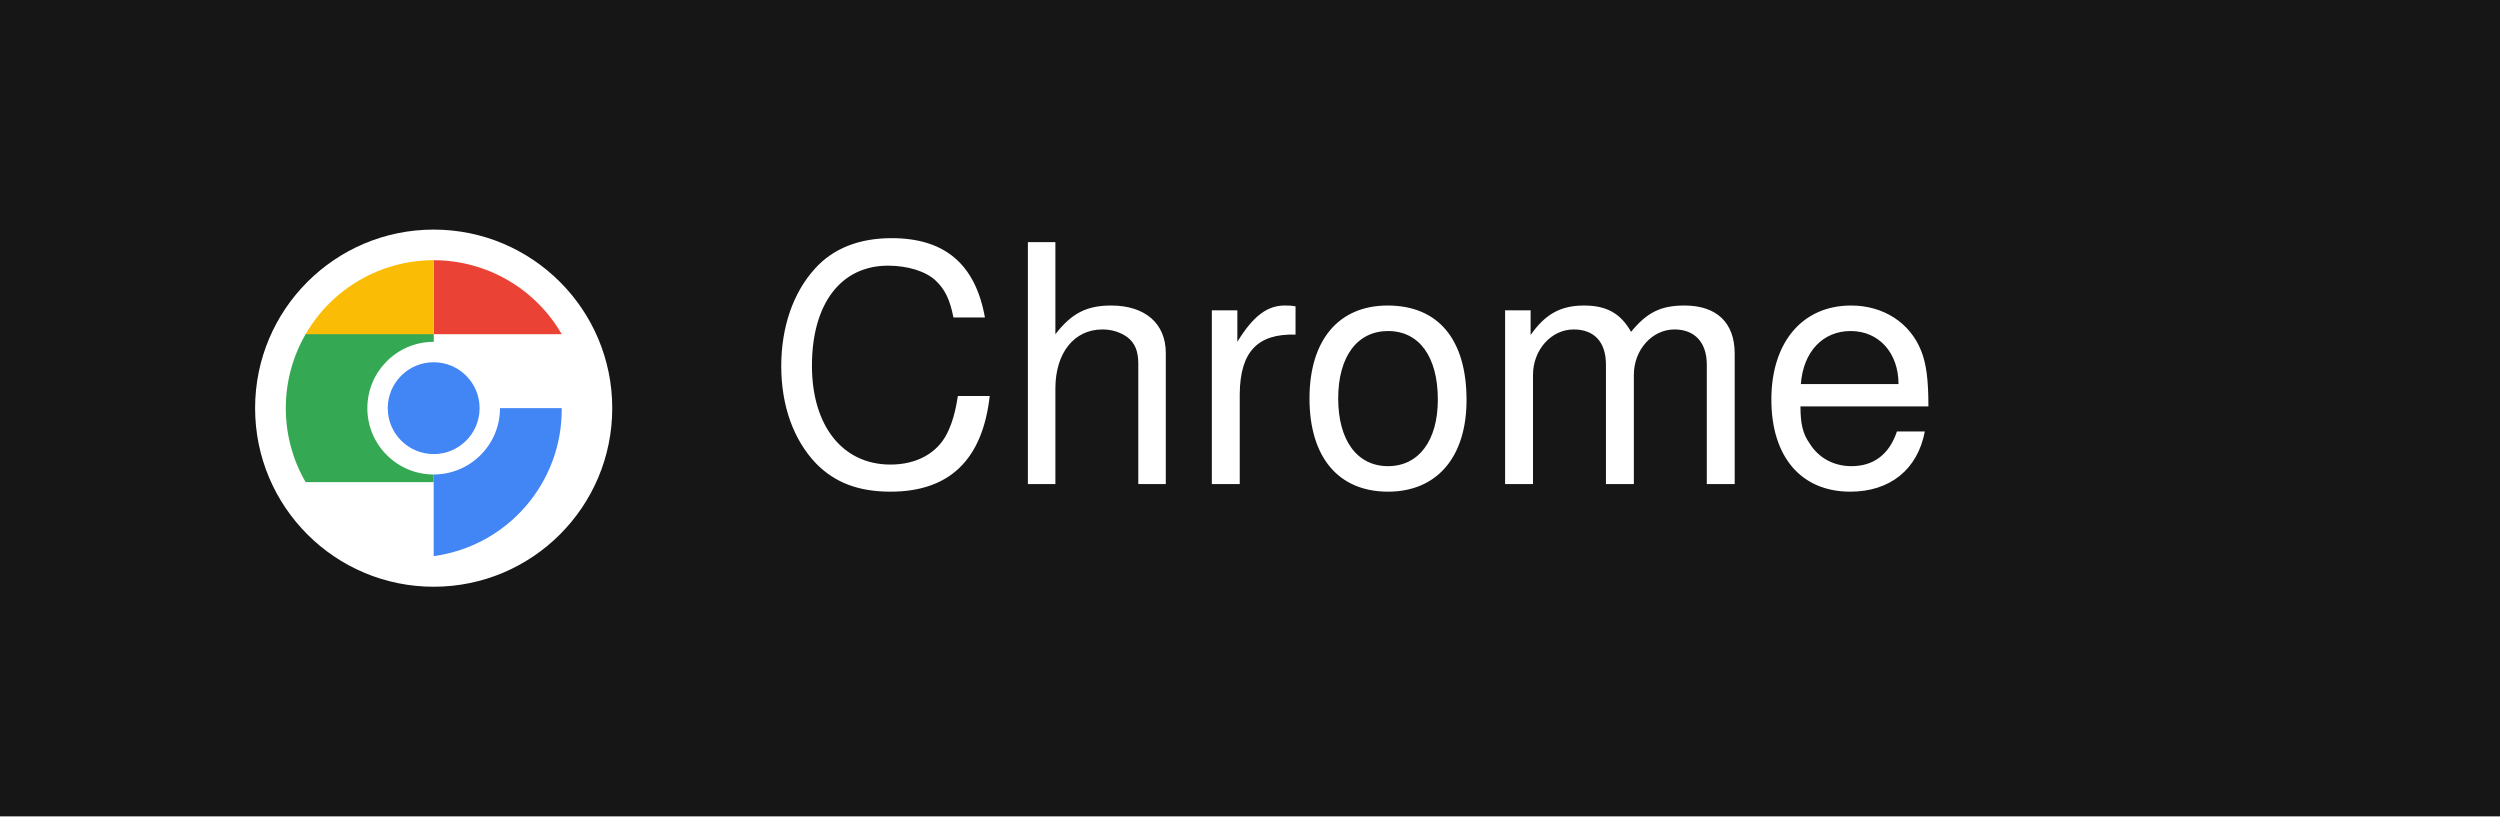
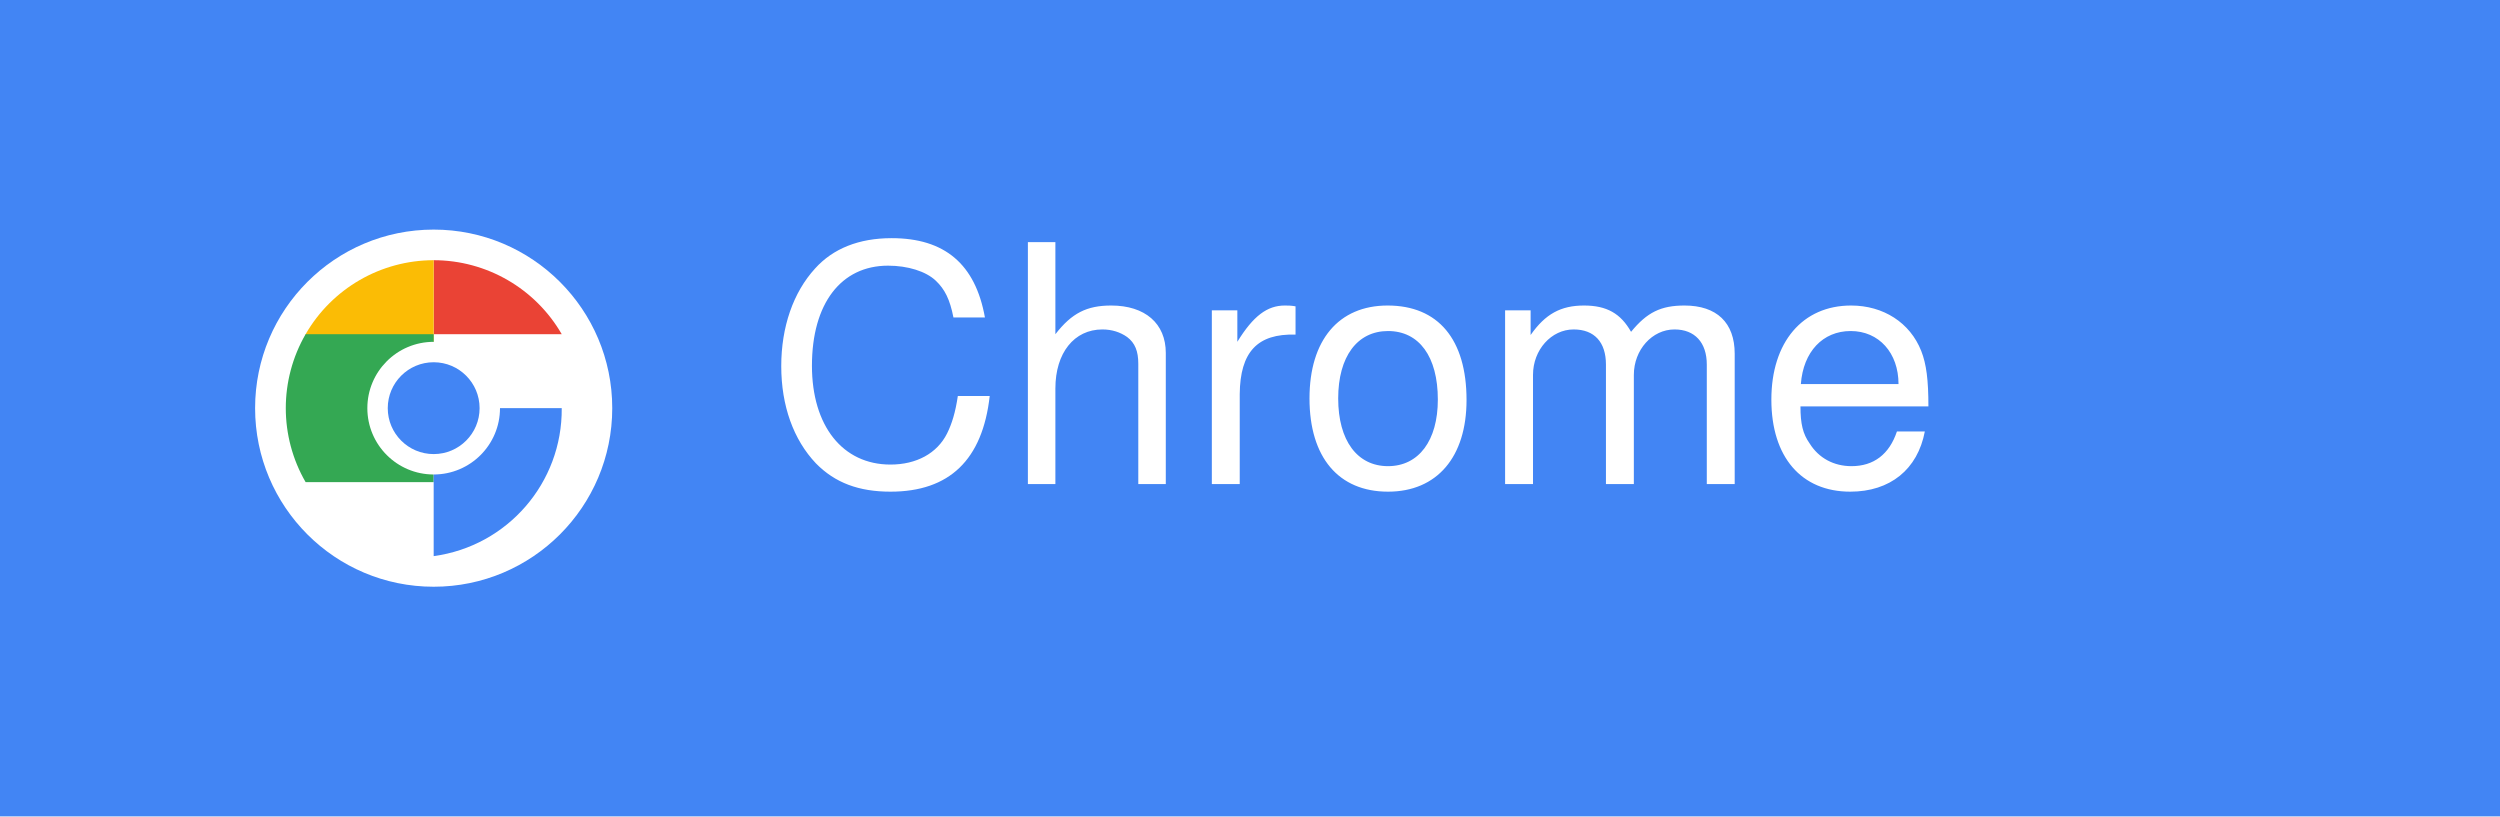
<svg xmlns="http://www.w3.org/2000/svg" viewBox="0 0 98 32" width="98" height="32" role="img" aria-label="Chrome">
-   <rect width="98" height="32" fill="#161616" />
+   <rect width="98" height="32" fill="#4285F4" />
  <g transform="translate(10 9)">
    <circle cx="7" cy="7" r="7" fill="#ffffff" />
    <path d="M7 1.2A5.8 5.8 0 0 1 12.02 4.1H7V1.2z" fill="#EA4335" />
    <path d="M1.98 4.1A5.8 5.8 0 0 1 7 1.2v5.8H1.98z" fill="#FBBC05" />
    <path d="M1.98 9.9A5.8 5.8 0 0 1 1.98 4.1H7v5.8H1.98z" fill="#34A853" />
    <path d="M7 7h5.02A5.8 5.8 0 0 1 7 12.8V7z" fill="#4285F4" />
    <circle cx="7" cy="7" r="2.6" fill="#ffffff" />
    <circle cx="7" cy="7" r="1.8" fill="#4285F4" />
  </g>
  <text x="30" y="16" fill="#ffffff" font-family="-apple-system,BlinkMacSystemFont,Segoe UI,Helvetica,Arial,sans-serif" font-size="13" font-weight="500" dominant-baseline="central">Chrome</text>
</svg>
